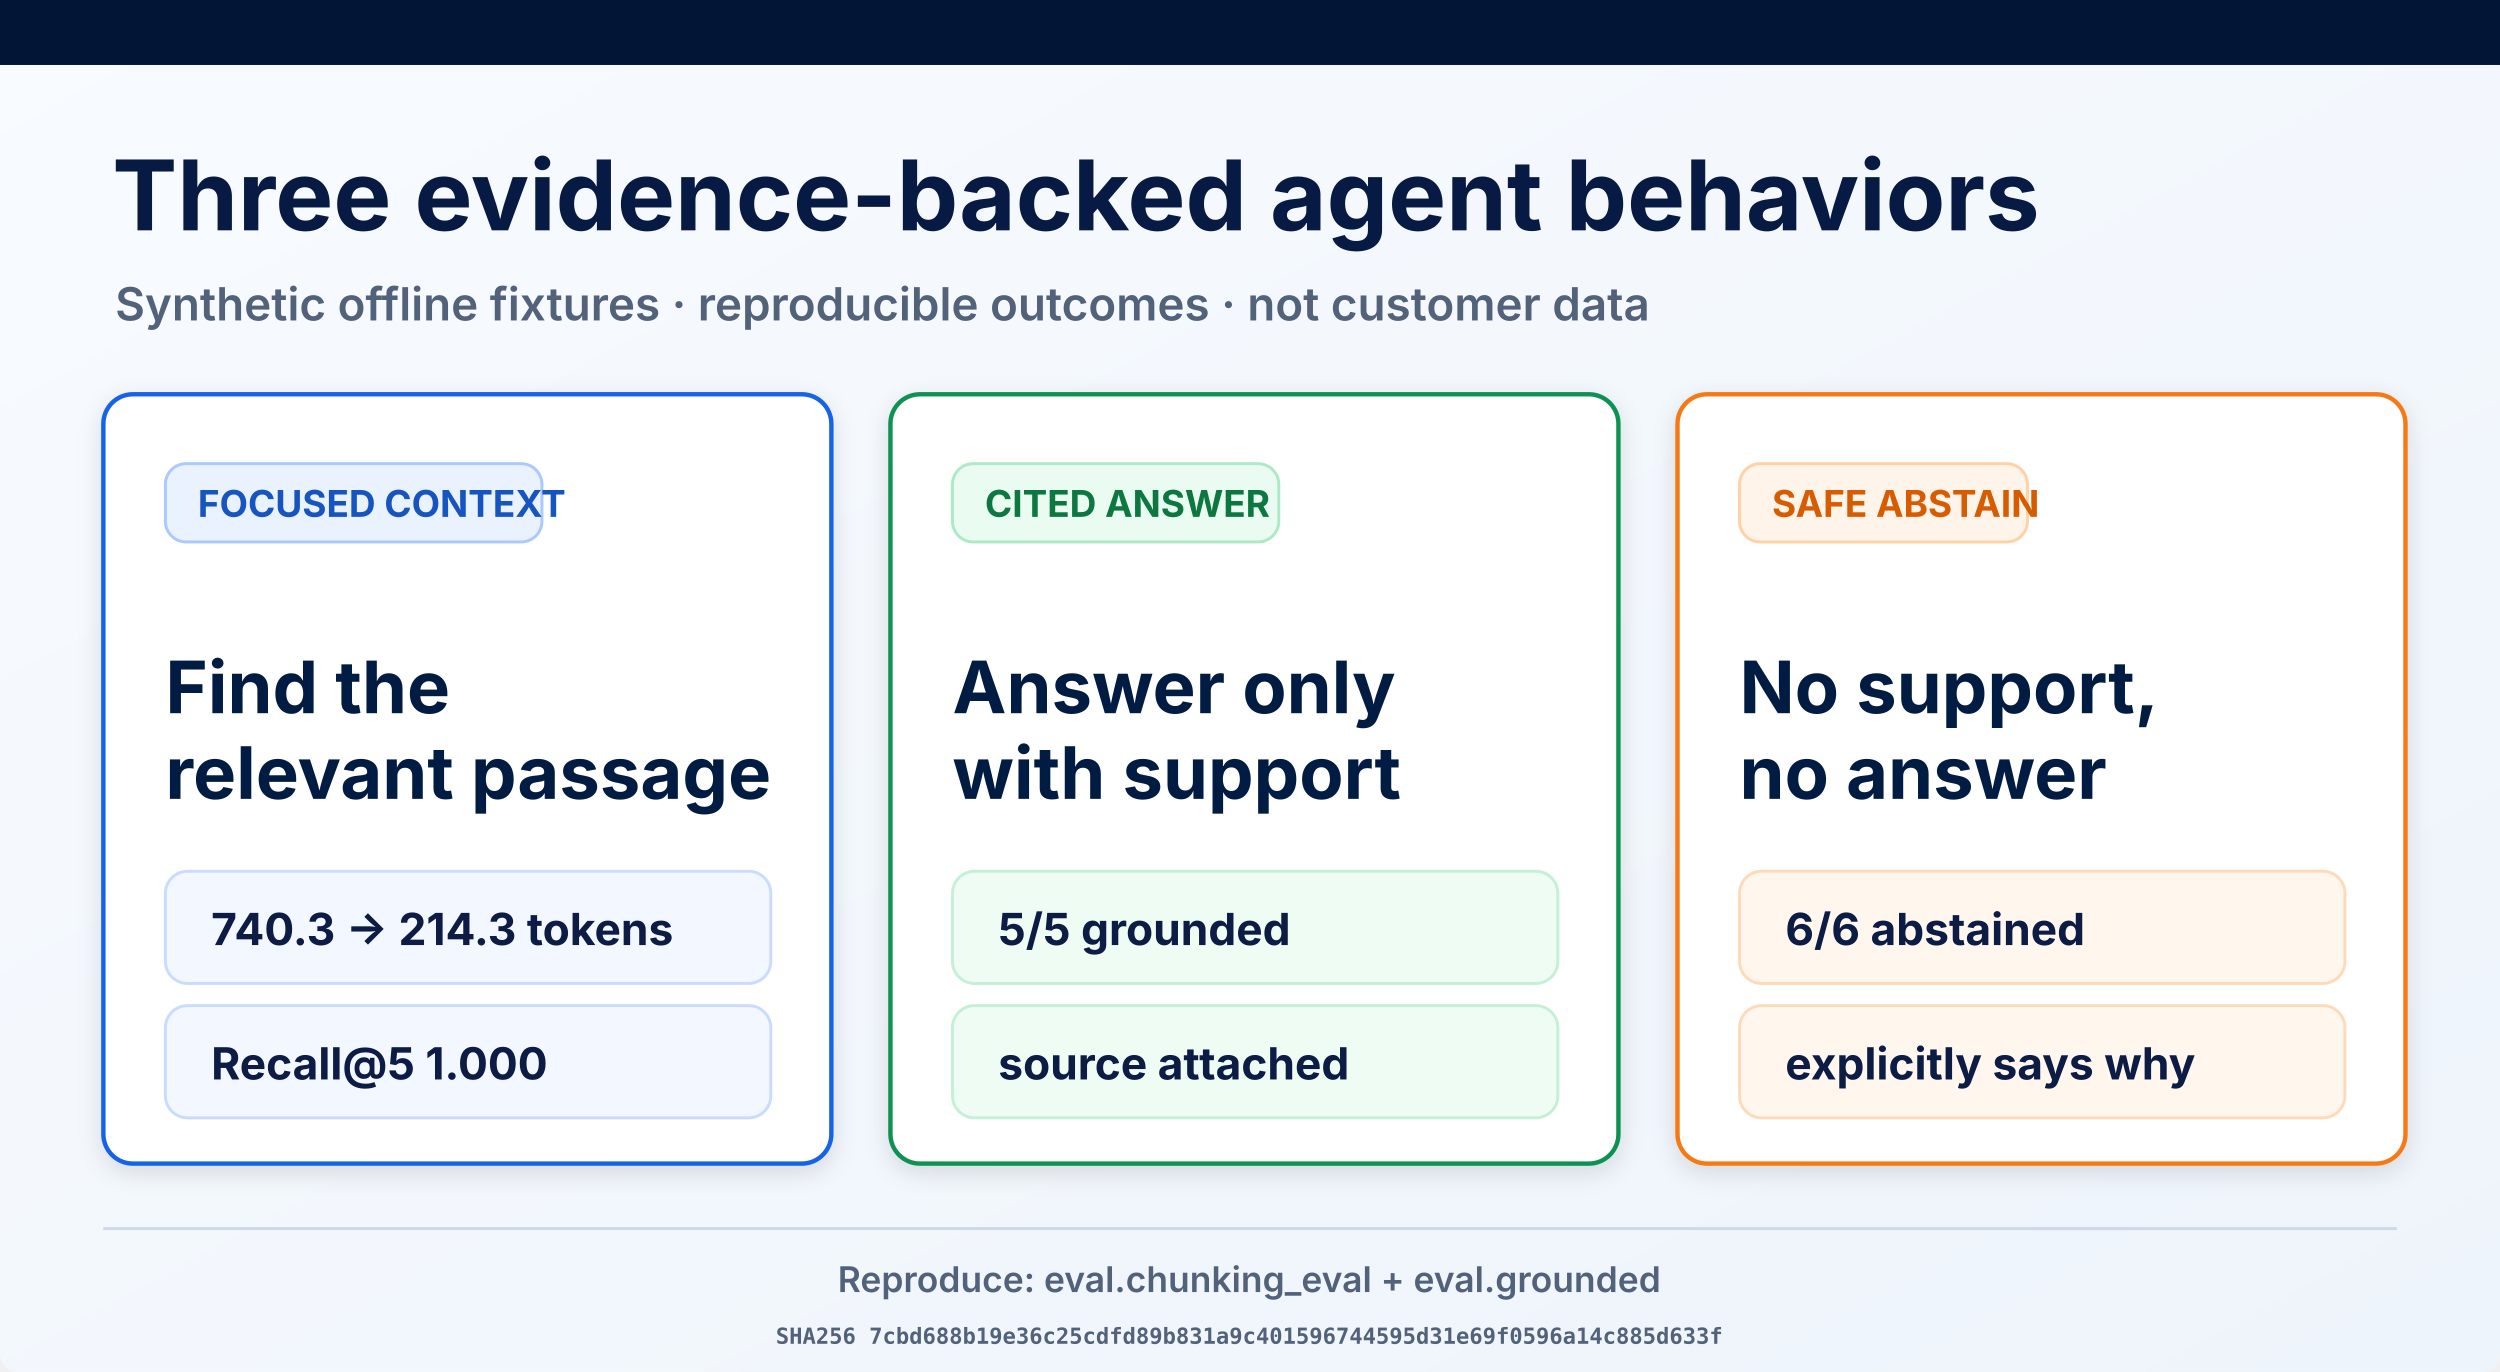
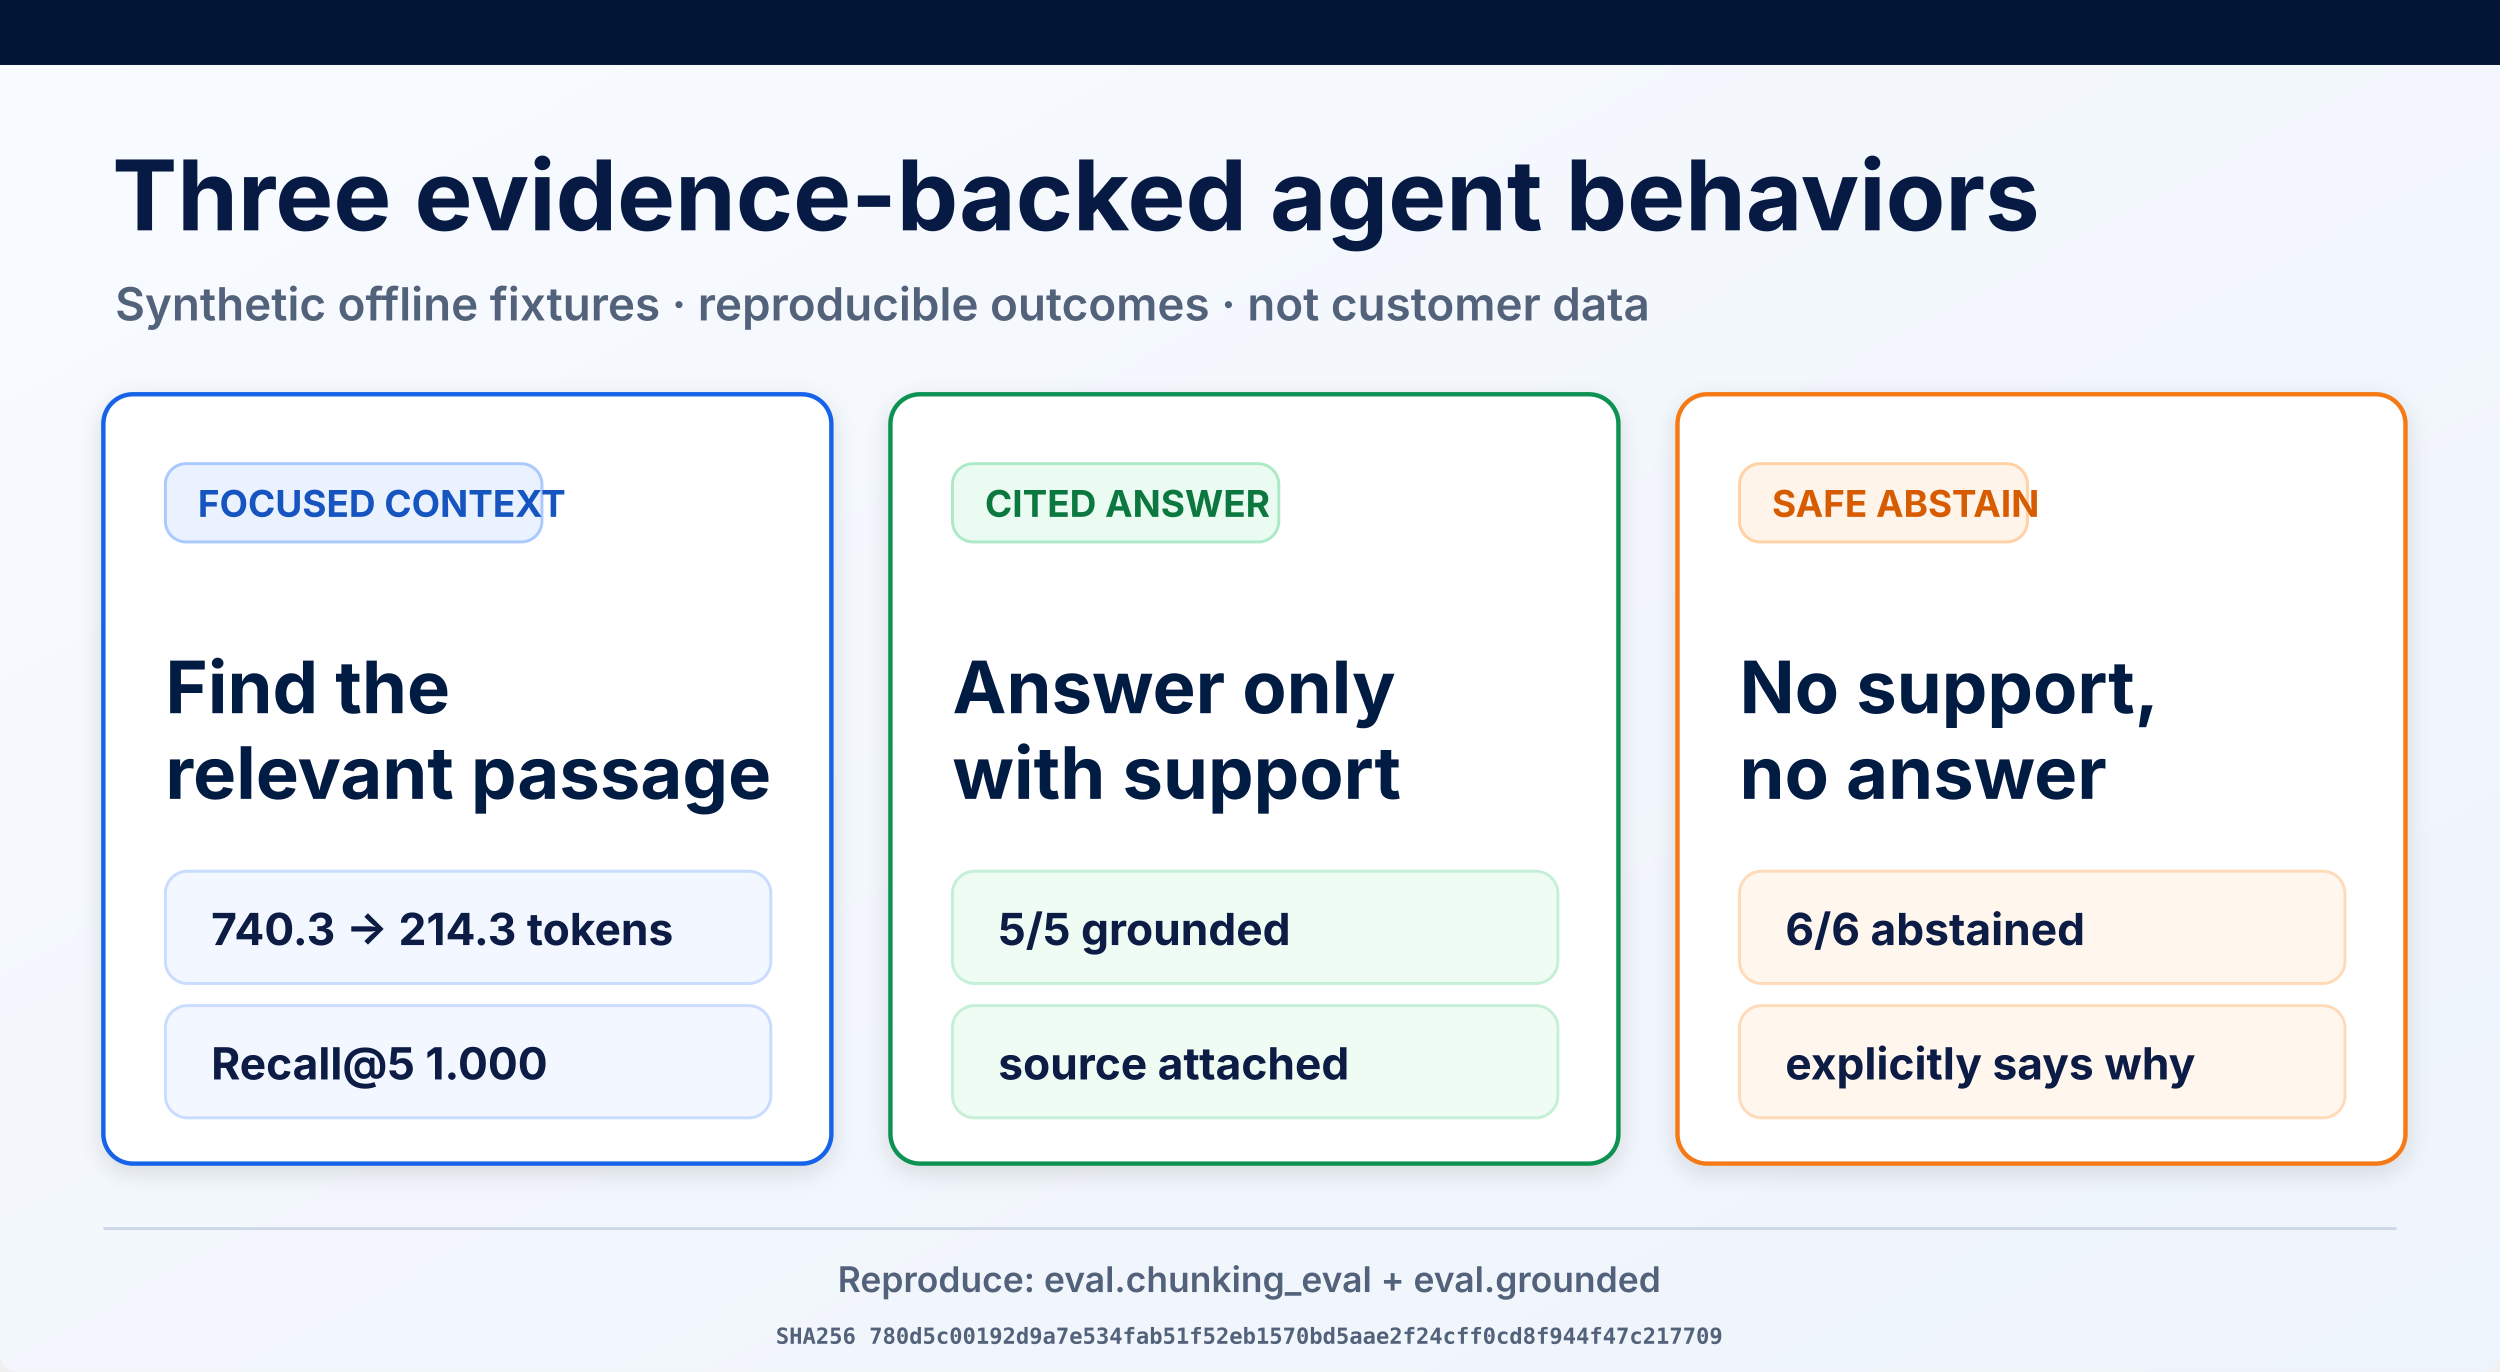
<svg xmlns="http://www.w3.org/2000/svg" width="1693" height="929" viewBox="0 0 1693 929" role="img" aria-labelledby="title desc">
  <defs>
    <linearGradient id="page" x1="0" y1="0" x2="1" y2="1">
      <stop offset="0" stop-color="#f8fbff" />
      <stop offset="1" stop-color="#eef4fb" />
    </linearGradient>
    <filter id="shadow" x="-10%" y="-10%" width="120%" height="130%">
      <feDropShadow dx="0" dy="5" stdDeviation="8" flood-opacity=".12" />
    </filter>
  </defs>
  <rect width="1693" height="929" rx="12" fill="url(#page)" />
  <rect width="1693" height="44" fill="#021536" />
  <text x="76" y="156" font-family="Inter, Arial, sans-serif" font-size="66" font-weight="700" fill="#061a43">Three evidence-backed agent behaviors</text>
  <text x="78" y="217" font-family="Inter, Arial, sans-serif" font-size="31" font-weight="600" fill="#53627b">Synthetic offline fixtures · reproducible outcomes · not customer data</text>
  <g filter="url(#shadow)">
    <rect x="70" y="267" width="493" height="521" rx="20" fill="#fff" stroke="#1763e8" stroke-width="3" />
    <rect x="112" y="314" width="255" height="53" rx="14" fill="#eaf2ff" stroke="#a9c9ff" stroke-width="2" />
    <text x="134" y="350" font-family="Inter, Arial, sans-serif" font-size="25" font-weight="700" fill="#1554c0">FOCUSED CONTEXT</text>
    <text x="112" y="483" font-family="Inter, Arial, sans-serif" font-size="49" font-weight="700" fill="#061a43">Find the</text>
    <text x="112" y="541" font-family="Inter, Arial, sans-serif" font-size="49" font-weight="700" fill="#061a43">relevant passage</text>
    <rect x="112" y="590" width="410" height="76" rx="15" fill="#f3f7ff" stroke="#c9dcff" stroke-width="2" />
    <text x="143" y="640" font-family="Inter, Arial, sans-serif" font-size="30" font-weight="700" fill="#0a1b44">740.3 → 214.3 tokens</text>
    <rect x="112" y="681" width="410" height="76" rx="15" fill="#f3f7ff" stroke="#c9dcff" stroke-width="2" />
    <text x="143" y="731" font-family="Inter, Arial, sans-serif" font-size="30" font-weight="700" fill="#0a1b44">Recall@5 1.000</text>
  </g>
  <g filter="url(#shadow)">
    <rect x="603" y="267" width="493" height="521" rx="20" fill="#fff" stroke="#109252" stroke-width="3" />
    <rect x="645" y="314" width="221" height="53" rx="14" fill="#eafbf1" stroke="#ade9c7" stroke-width="2" />
    <text x="667" y="350" font-family="Inter, Arial, sans-serif" font-size="25" font-weight="700" fill="#08773f">CITED ANSWER</text>
    <text x="645" y="483" font-family="Inter, Arial, sans-serif" font-size="49" font-weight="700" fill="#061a43">Answer only</text>
    <text x="645" y="541" font-family="Inter, Arial, sans-serif" font-size="49" font-weight="700" fill="#061a43">with support</text>
    <rect x="645" y="590" width="410" height="76" rx="15" fill="#effcf4" stroke="#c5efd6" stroke-width="2" />
    <text x="676" y="640" font-family="Inter, Arial, sans-serif" font-size="30" font-weight="700" fill="#0a1b44">5/5 grounded</text>
    <rect x="645" y="681" width="410" height="76" rx="15" fill="#effcf4" stroke="#c5efd6" stroke-width="2" />
    <text x="676" y="731" font-family="Inter, Arial, sans-serif" font-size="30" font-weight="700" fill="#0a1b44">source attached</text>
  </g>
  <g filter="url(#shadow)">
    <rect x="1136" y="267" width="493" height="521" rx="20" fill="#fff" stroke="#f57a19" stroke-width="3" />
    <rect x="1178" y="314" width="195" height="53" rx="14" fill="#fff4e9" stroke="#ffd1a4" stroke-width="2" />
    <text x="1200" y="350" font-family="Inter, Arial, sans-serif" font-size="25" font-weight="700" fill="#d75c06">SAFE ABSTAIN</text>
    <text x="1178" y="483" font-family="Inter, Arial, sans-serif" font-size="49" font-weight="700" fill="#061a43">No support,</text>
    <text x="1178" y="541" font-family="Inter, Arial, sans-serif" font-size="49" font-weight="700" fill="#061a43">no answer</text>
    <rect x="1178" y="590" width="410" height="76" rx="15" fill="#fff7ee" stroke="#ffdab9" stroke-width="2" />
    <text x="1209" y="640" font-family="Inter, Arial, sans-serif" font-size="30" font-weight="700" fill="#0a1b44">6/6 abstained</text>
    <rect x="1178" y="681" width="410" height="76" rx="15" fill="#fff7ee" stroke="#ffdab9" stroke-width="2" />
    <text x="1209" y="731" font-family="Inter, Arial, sans-serif" font-size="30" font-weight="700" fill="#0a1b44">explicitly says why</text>
  </g>
  <line x1="70" y1="832" x2="1623" y2="832" stroke="#ced8e7" stroke-width="2" />
  <text x="846" y="875" text-anchor="middle" font-family="Inter, Arial, sans-serif" font-size="24" font-weight="600" fill="#53627b">Reproduce: eval.chunking_eval + eval.grounded</text>
-   <text x="846" y="910" text-anchor="middle" font-family="ui-monospace, monospace" font-size="15" font-weight="600" fill="#53627b">SHA256 7cbd688b19e36c25cdfd89b831a9c401596744595d31e69f0596a14c885d633f</text>
+   <text x="846" y="910" text-anchor="middle" font-family="ui-monospace, monospace" font-size="15" font-weight="600" fill="#53627b">SHA256 780d5c00192d9a7e534fab51f52eb1570bd5aae2f24cff0cd8f944f47c217709</text>
</svg>
